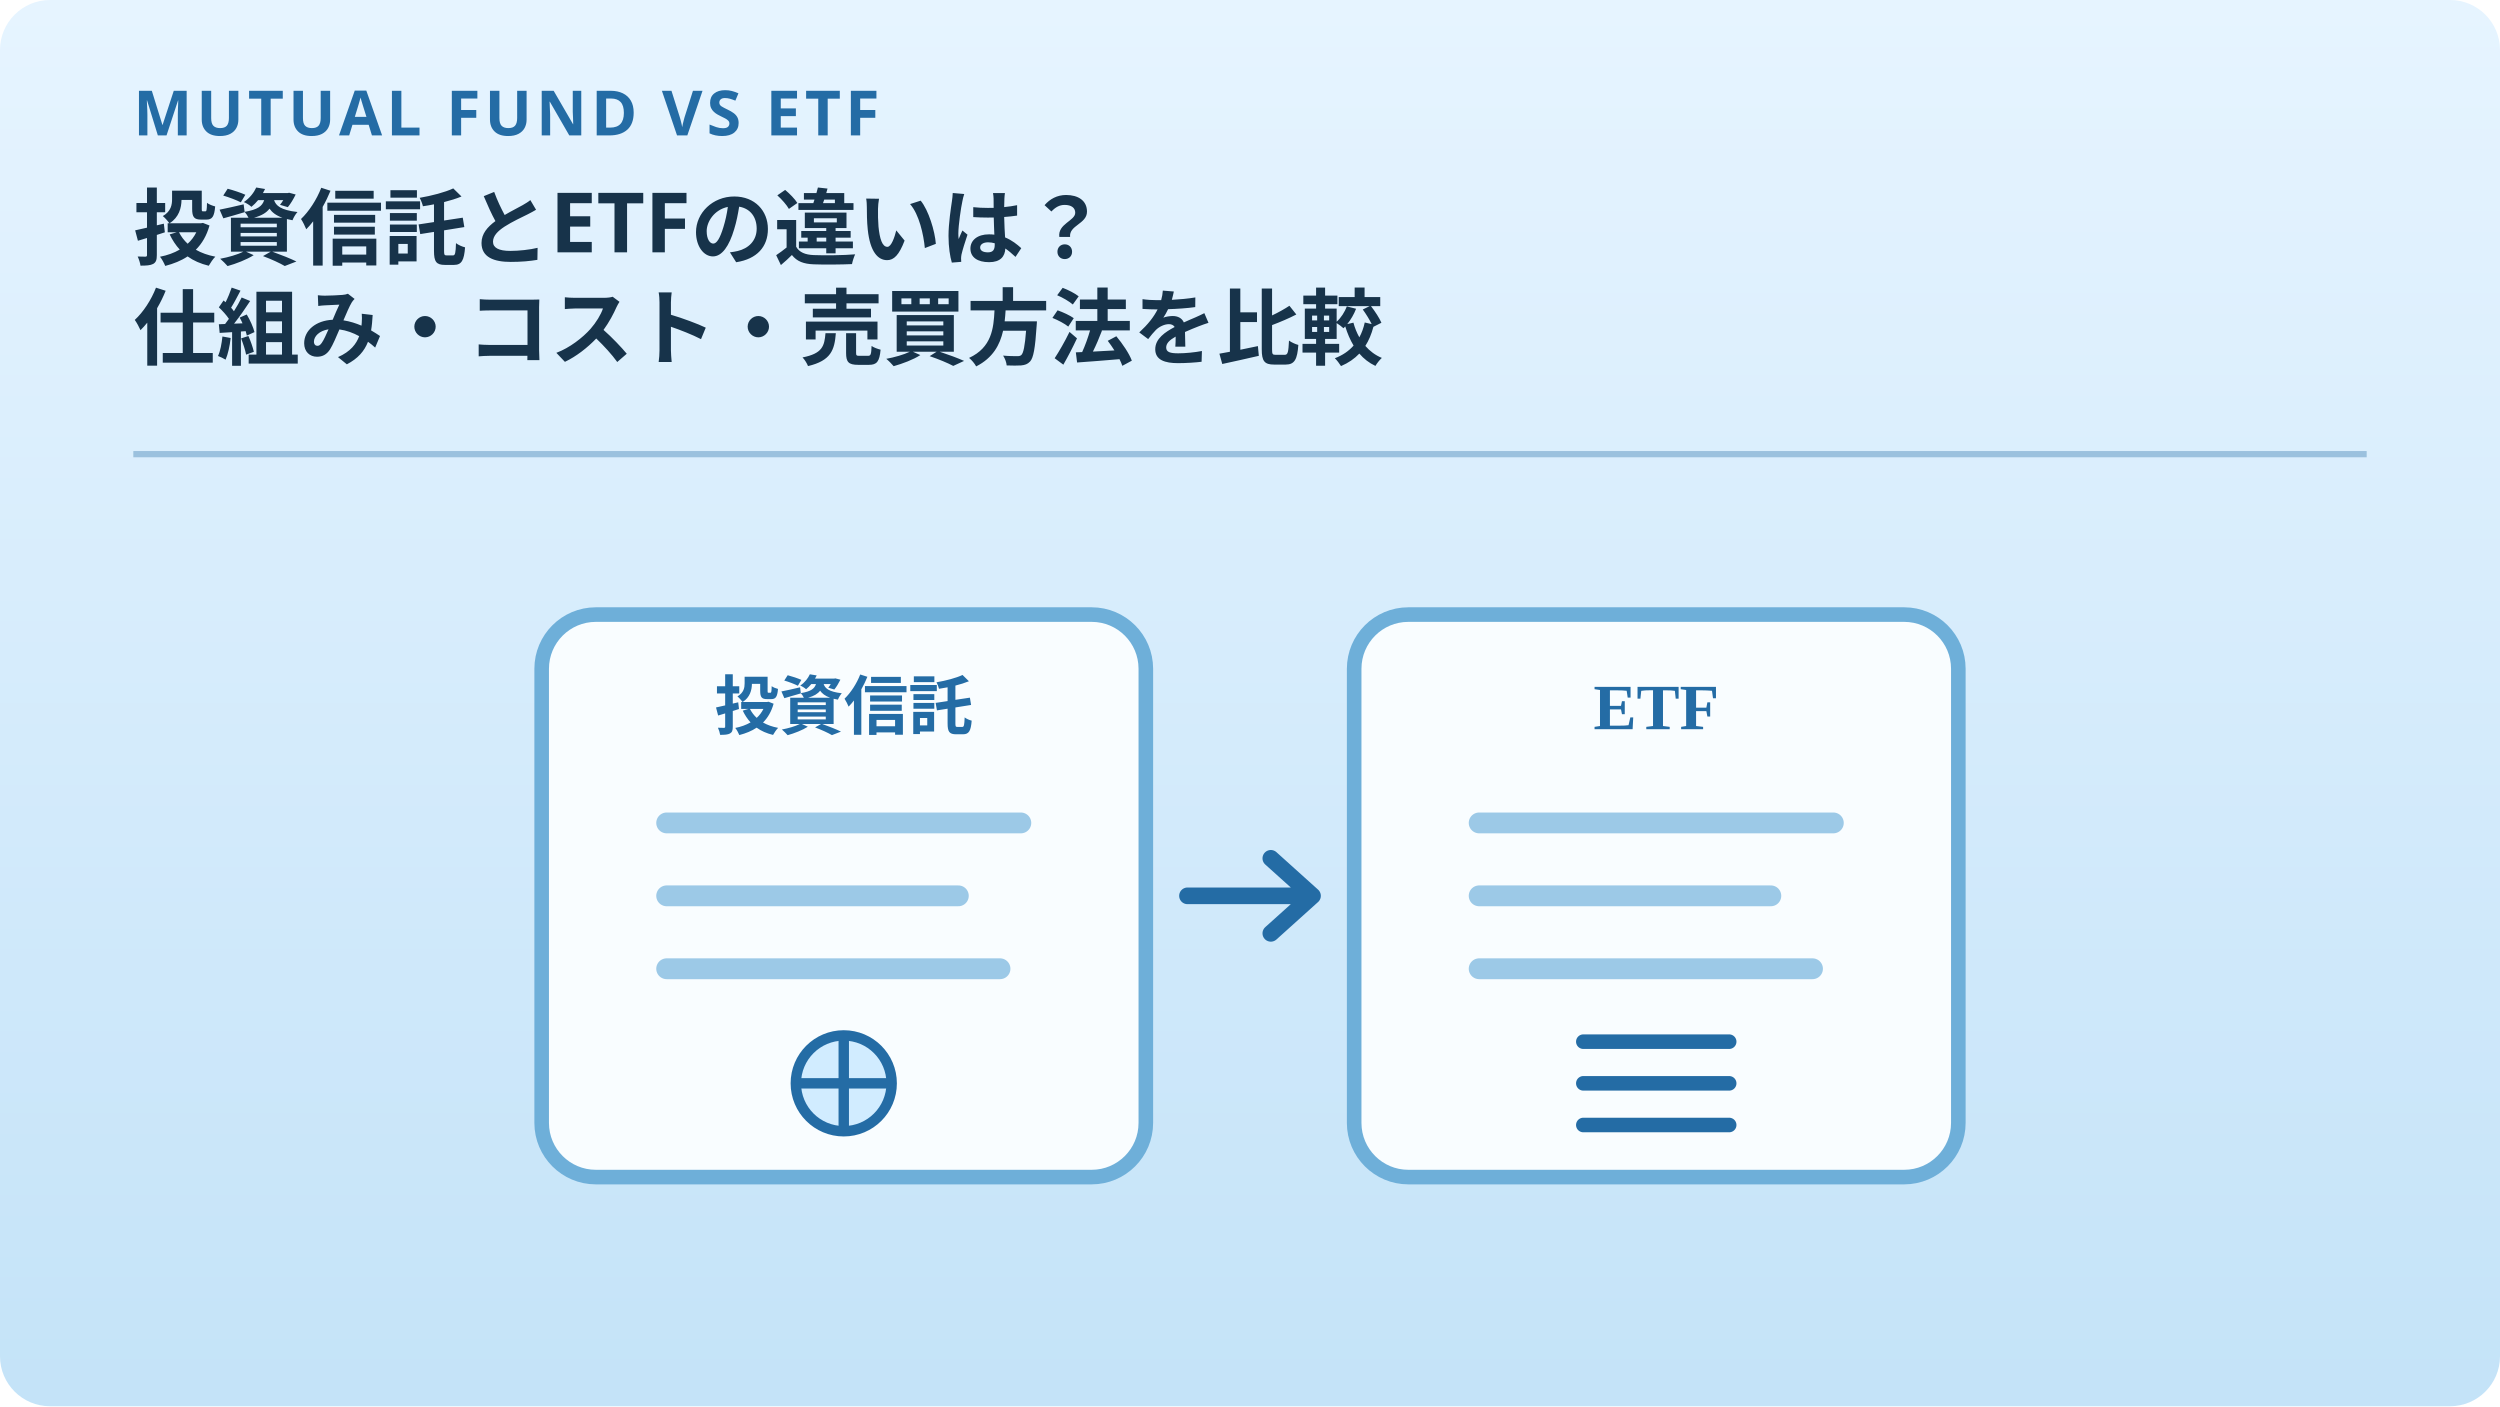
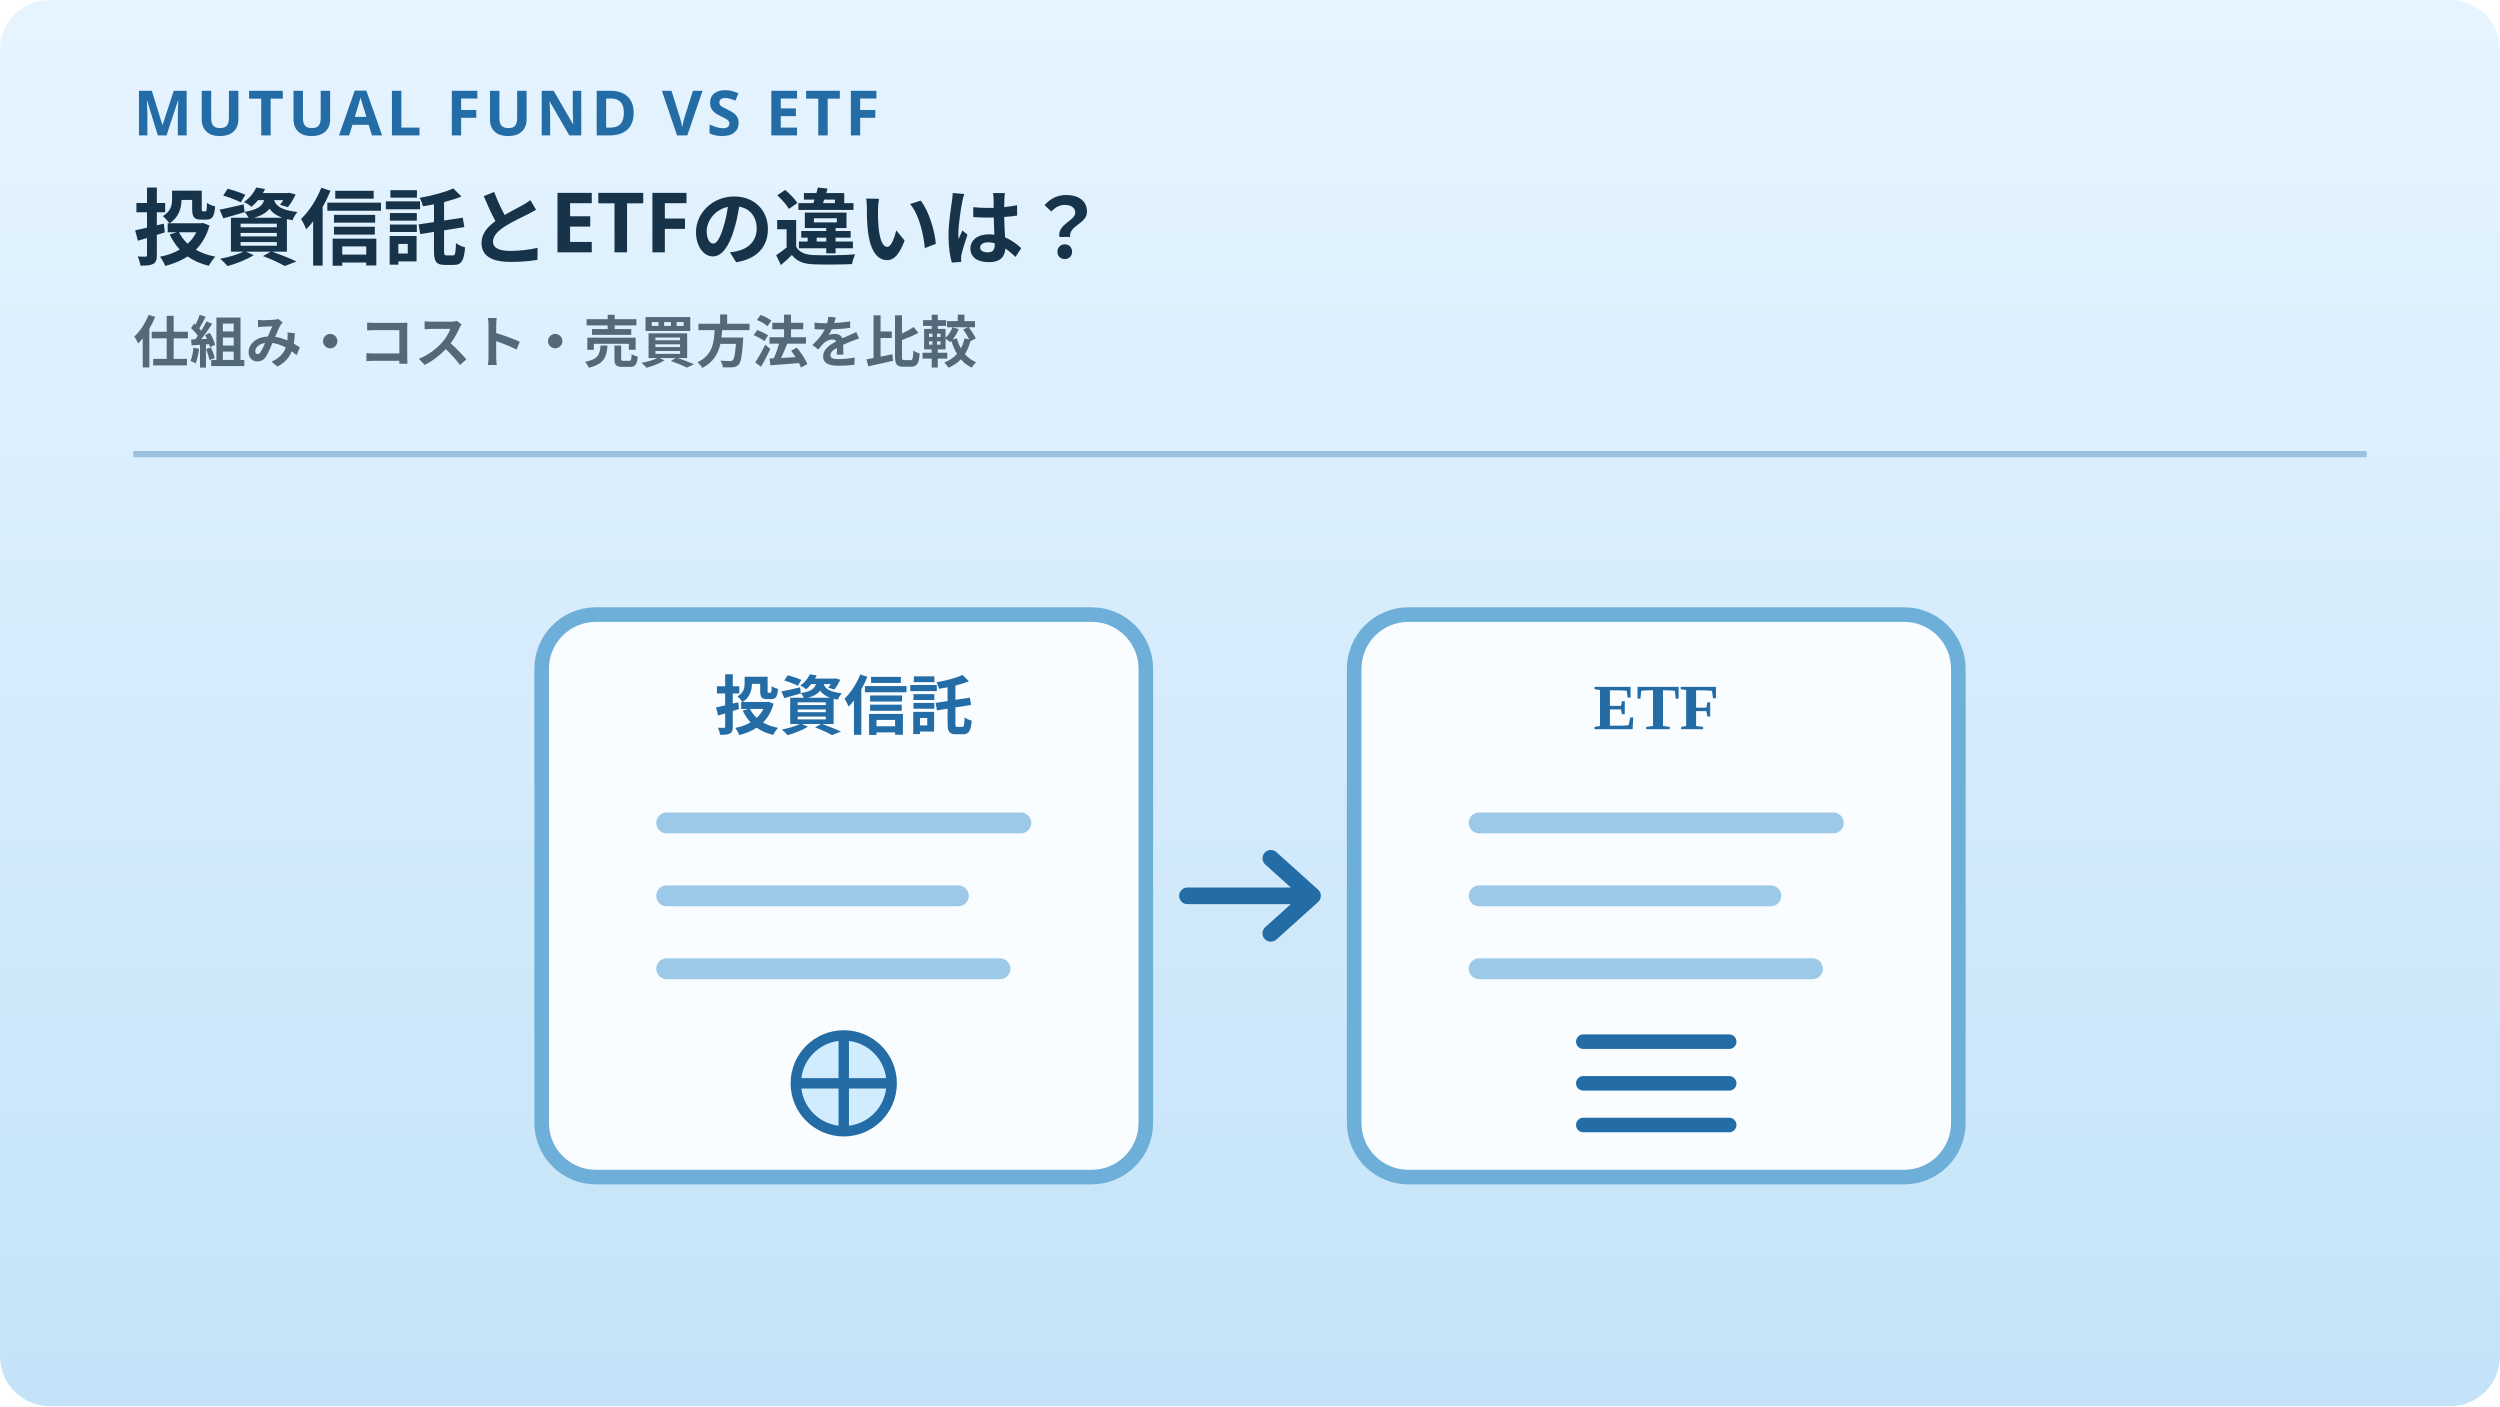
<svg xmlns="http://www.w3.org/2000/svg" width="1200" height="675" viewBox="0 0 1200 675" role="img" aria-label="投資信託とETFの違いは？仕組み・コスト・売買方法を比較">
  <defs>
    <linearGradient id="bg" x1="0" y1="0" x2="0" y2="1">
      <stop stop-color="#e6f4ff" />
      <stop offset="1" stop-color="#c4e3f8" />
    </linearGradient>
  </defs>
  <rect width="1200" height="675" rx="24" fill="url(#bg)" />
  <text x="64" y="65" font-family="sans-serif" font-size="30" font-weight="700" letter-spacing="2" fill="#246ca5">MUTUAL FUND VS ETF</text>
-   <text x="64" y="124" font-family="sans-serif" font-size="40" font-weight="800" fill="#17334a">
-     <tspan x="64" dy="0">投資信託とETFの違いは？</tspan>
-     <tspan x="64" dy="48">仕組み・コスト・売買方法を比較</tspan>
-   </text>
+   <text x="64" y="124" font-family="sans-serif" font-size="40" font-weight="800" fill="#17334a">投資信託とETFの違いは？</text>
+   <text x="64" y="174" font-family="sans-serif" font-size="27" font-weight="700" fill="#536879">仕組み・コスト・売買方法を比較</text>
  <path d="M64 218H1136" stroke="#246ca5" stroke-opacity=".35" stroke-width="3" />
  <g stroke-linejoin="round">
    <rect x="260" y="295" width="290" height="270" rx="26" fill="#f9fdff" stroke="#6eafd9" stroke-width="7" />
    <rect x="650" y="295" width="290" height="270" rx="26" fill="#f9fdff" stroke="#6eafd9" stroke-width="7" />
    <text x="405" y="350" text-anchor="middle" font-size="31" font-weight="800" fill="#246ca5">投資信託</text>
    <text x="795" y="350" text-anchor="middle" font-size="31" font-weight="800" fill="#246ca5">ETF</text>
    <path d="M320 395h170M320 430h140M320 465h160" stroke="#9cc9e7" stroke-width="10" stroke-linecap="round" />
    <path d="M710 395h170M710 430h140M710 465h160" stroke="#9cc9e7" stroke-width="10" stroke-linecap="round" />
    <circle cx="405" cy="520" r="23" fill="#d1ecff" stroke="#246ca5" stroke-width="5" />
    <path d="M380 520h50M405 495v50" stroke="#246ca5" stroke-width="5" />
    <path d="M760 520h70M760 500h70M760 540h70" stroke="#246ca5" stroke-width="7" stroke-linecap="round" />
    <path d="M570 430h60M610 412l20 18-20 18" fill="none" stroke="#246ca5" stroke-width="8" stroke-linecap="round" />
  </g>
</svg>
